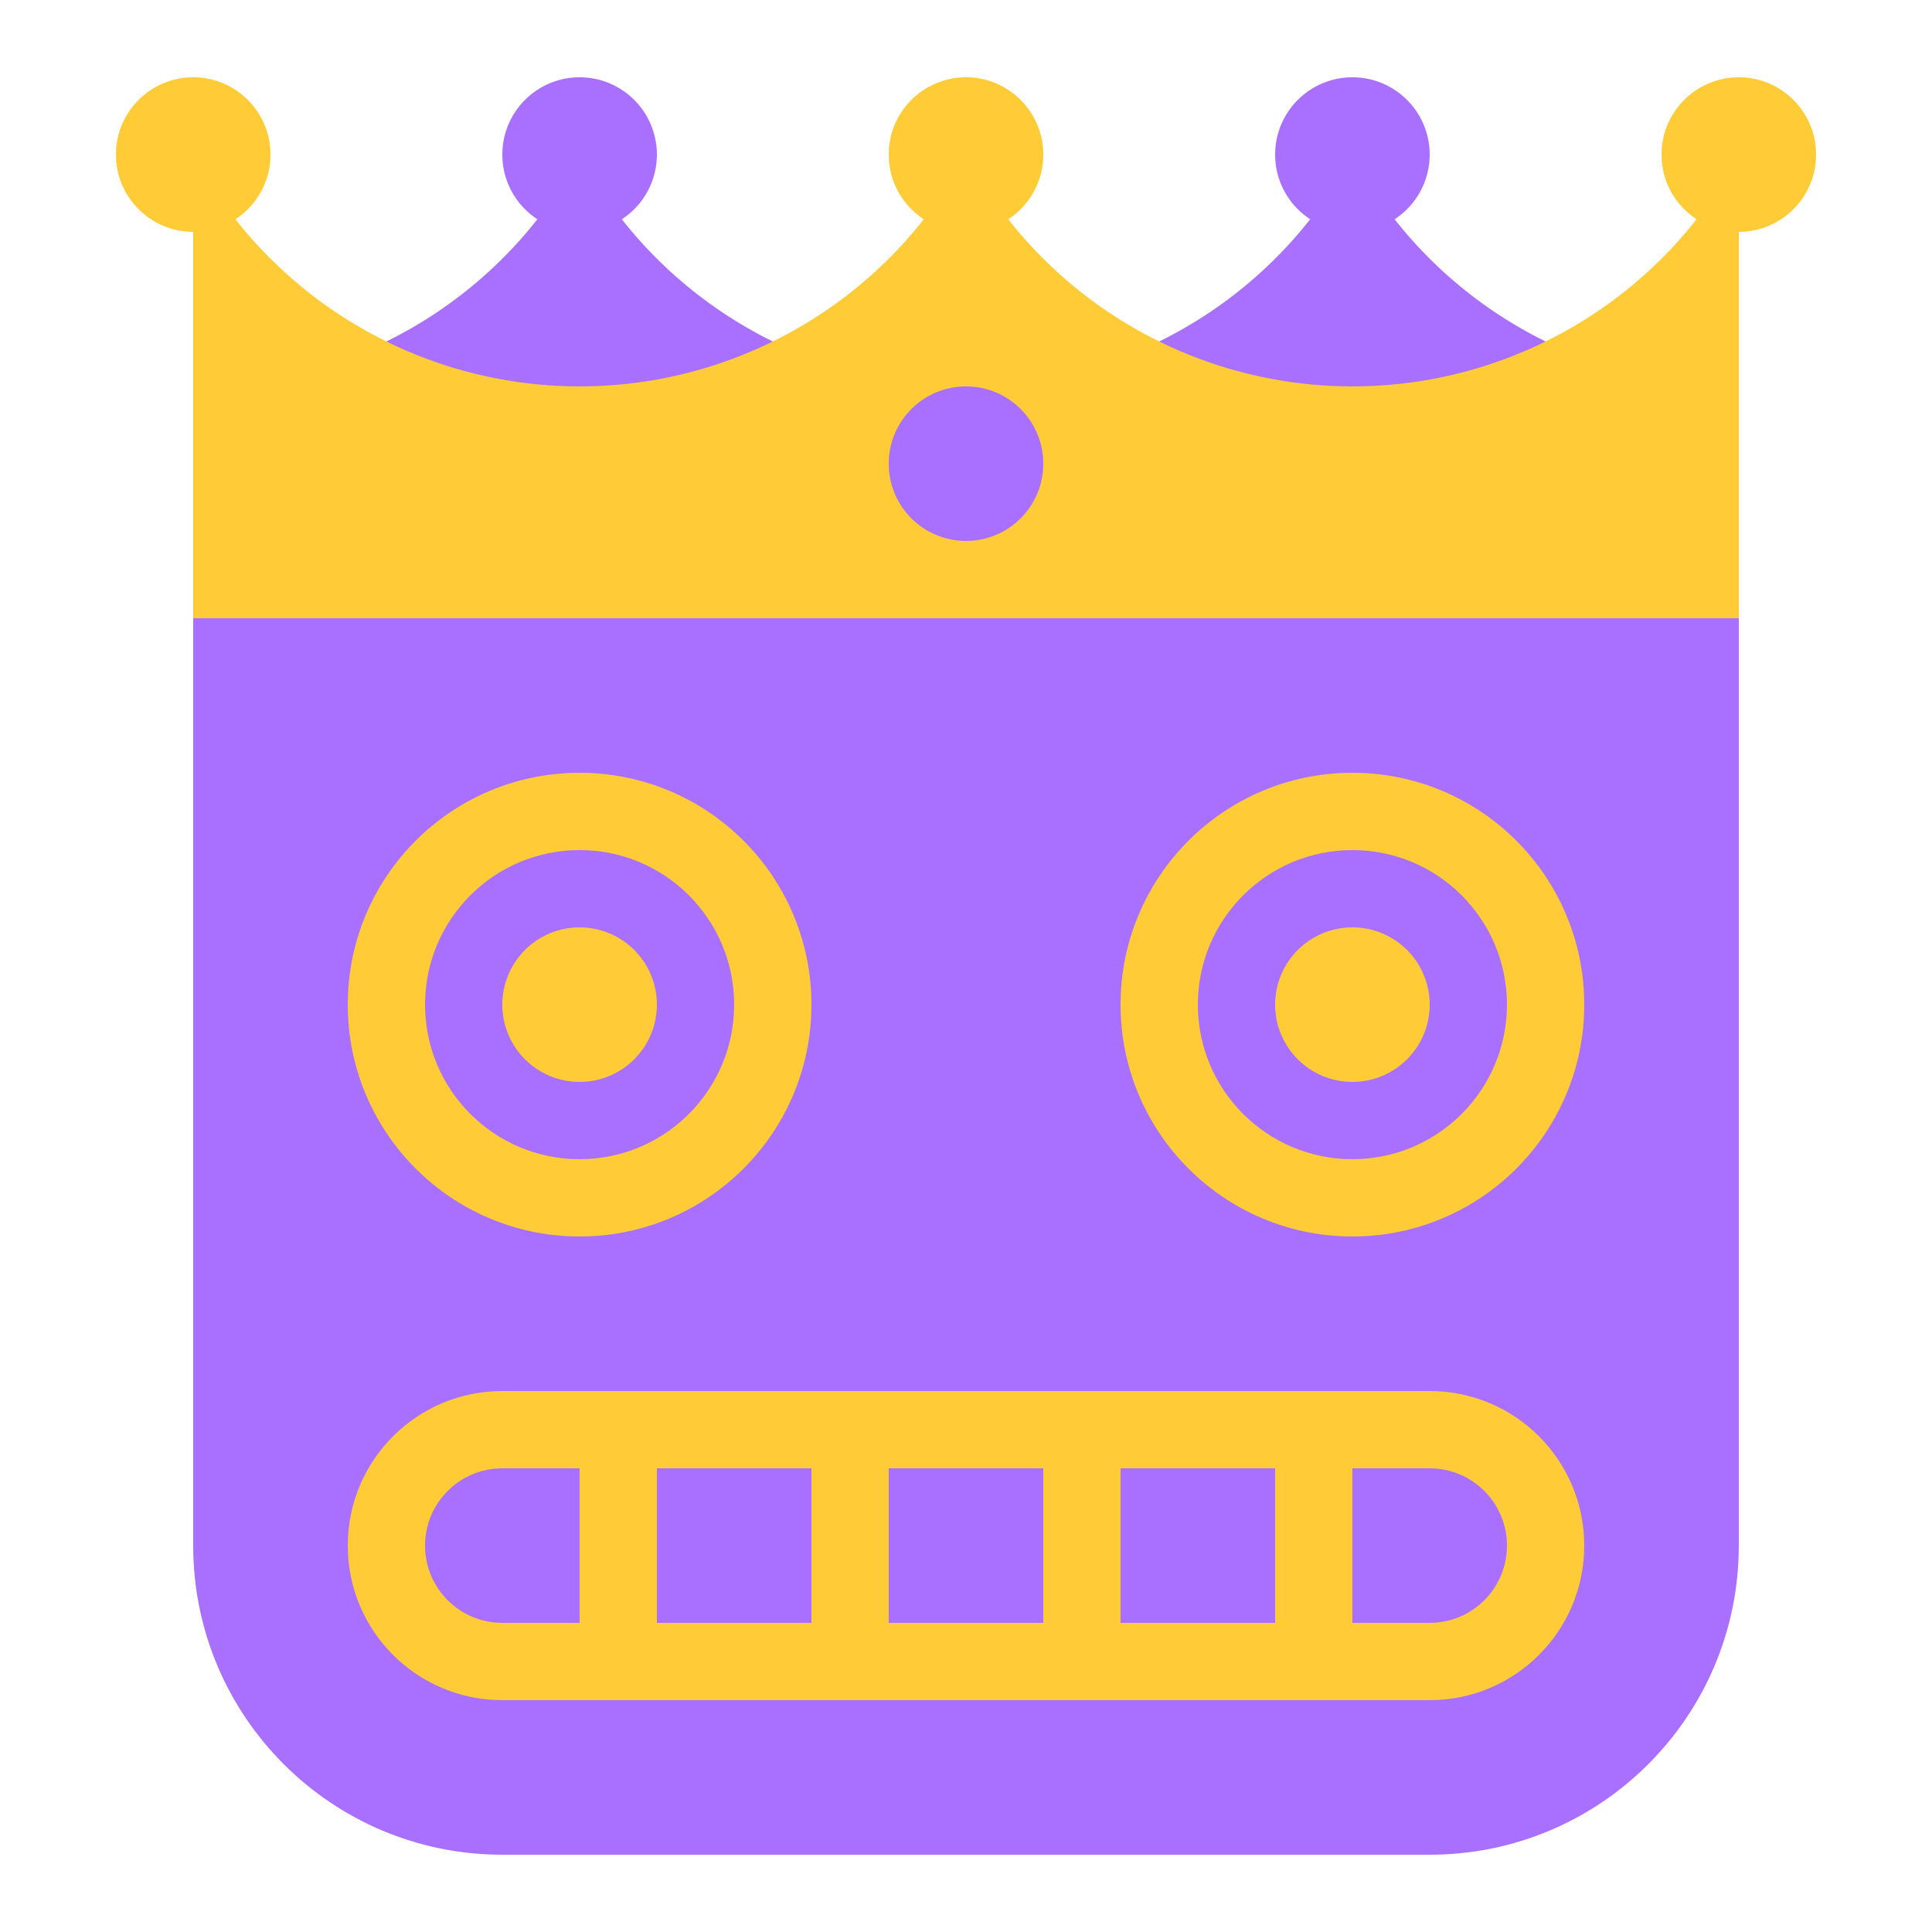
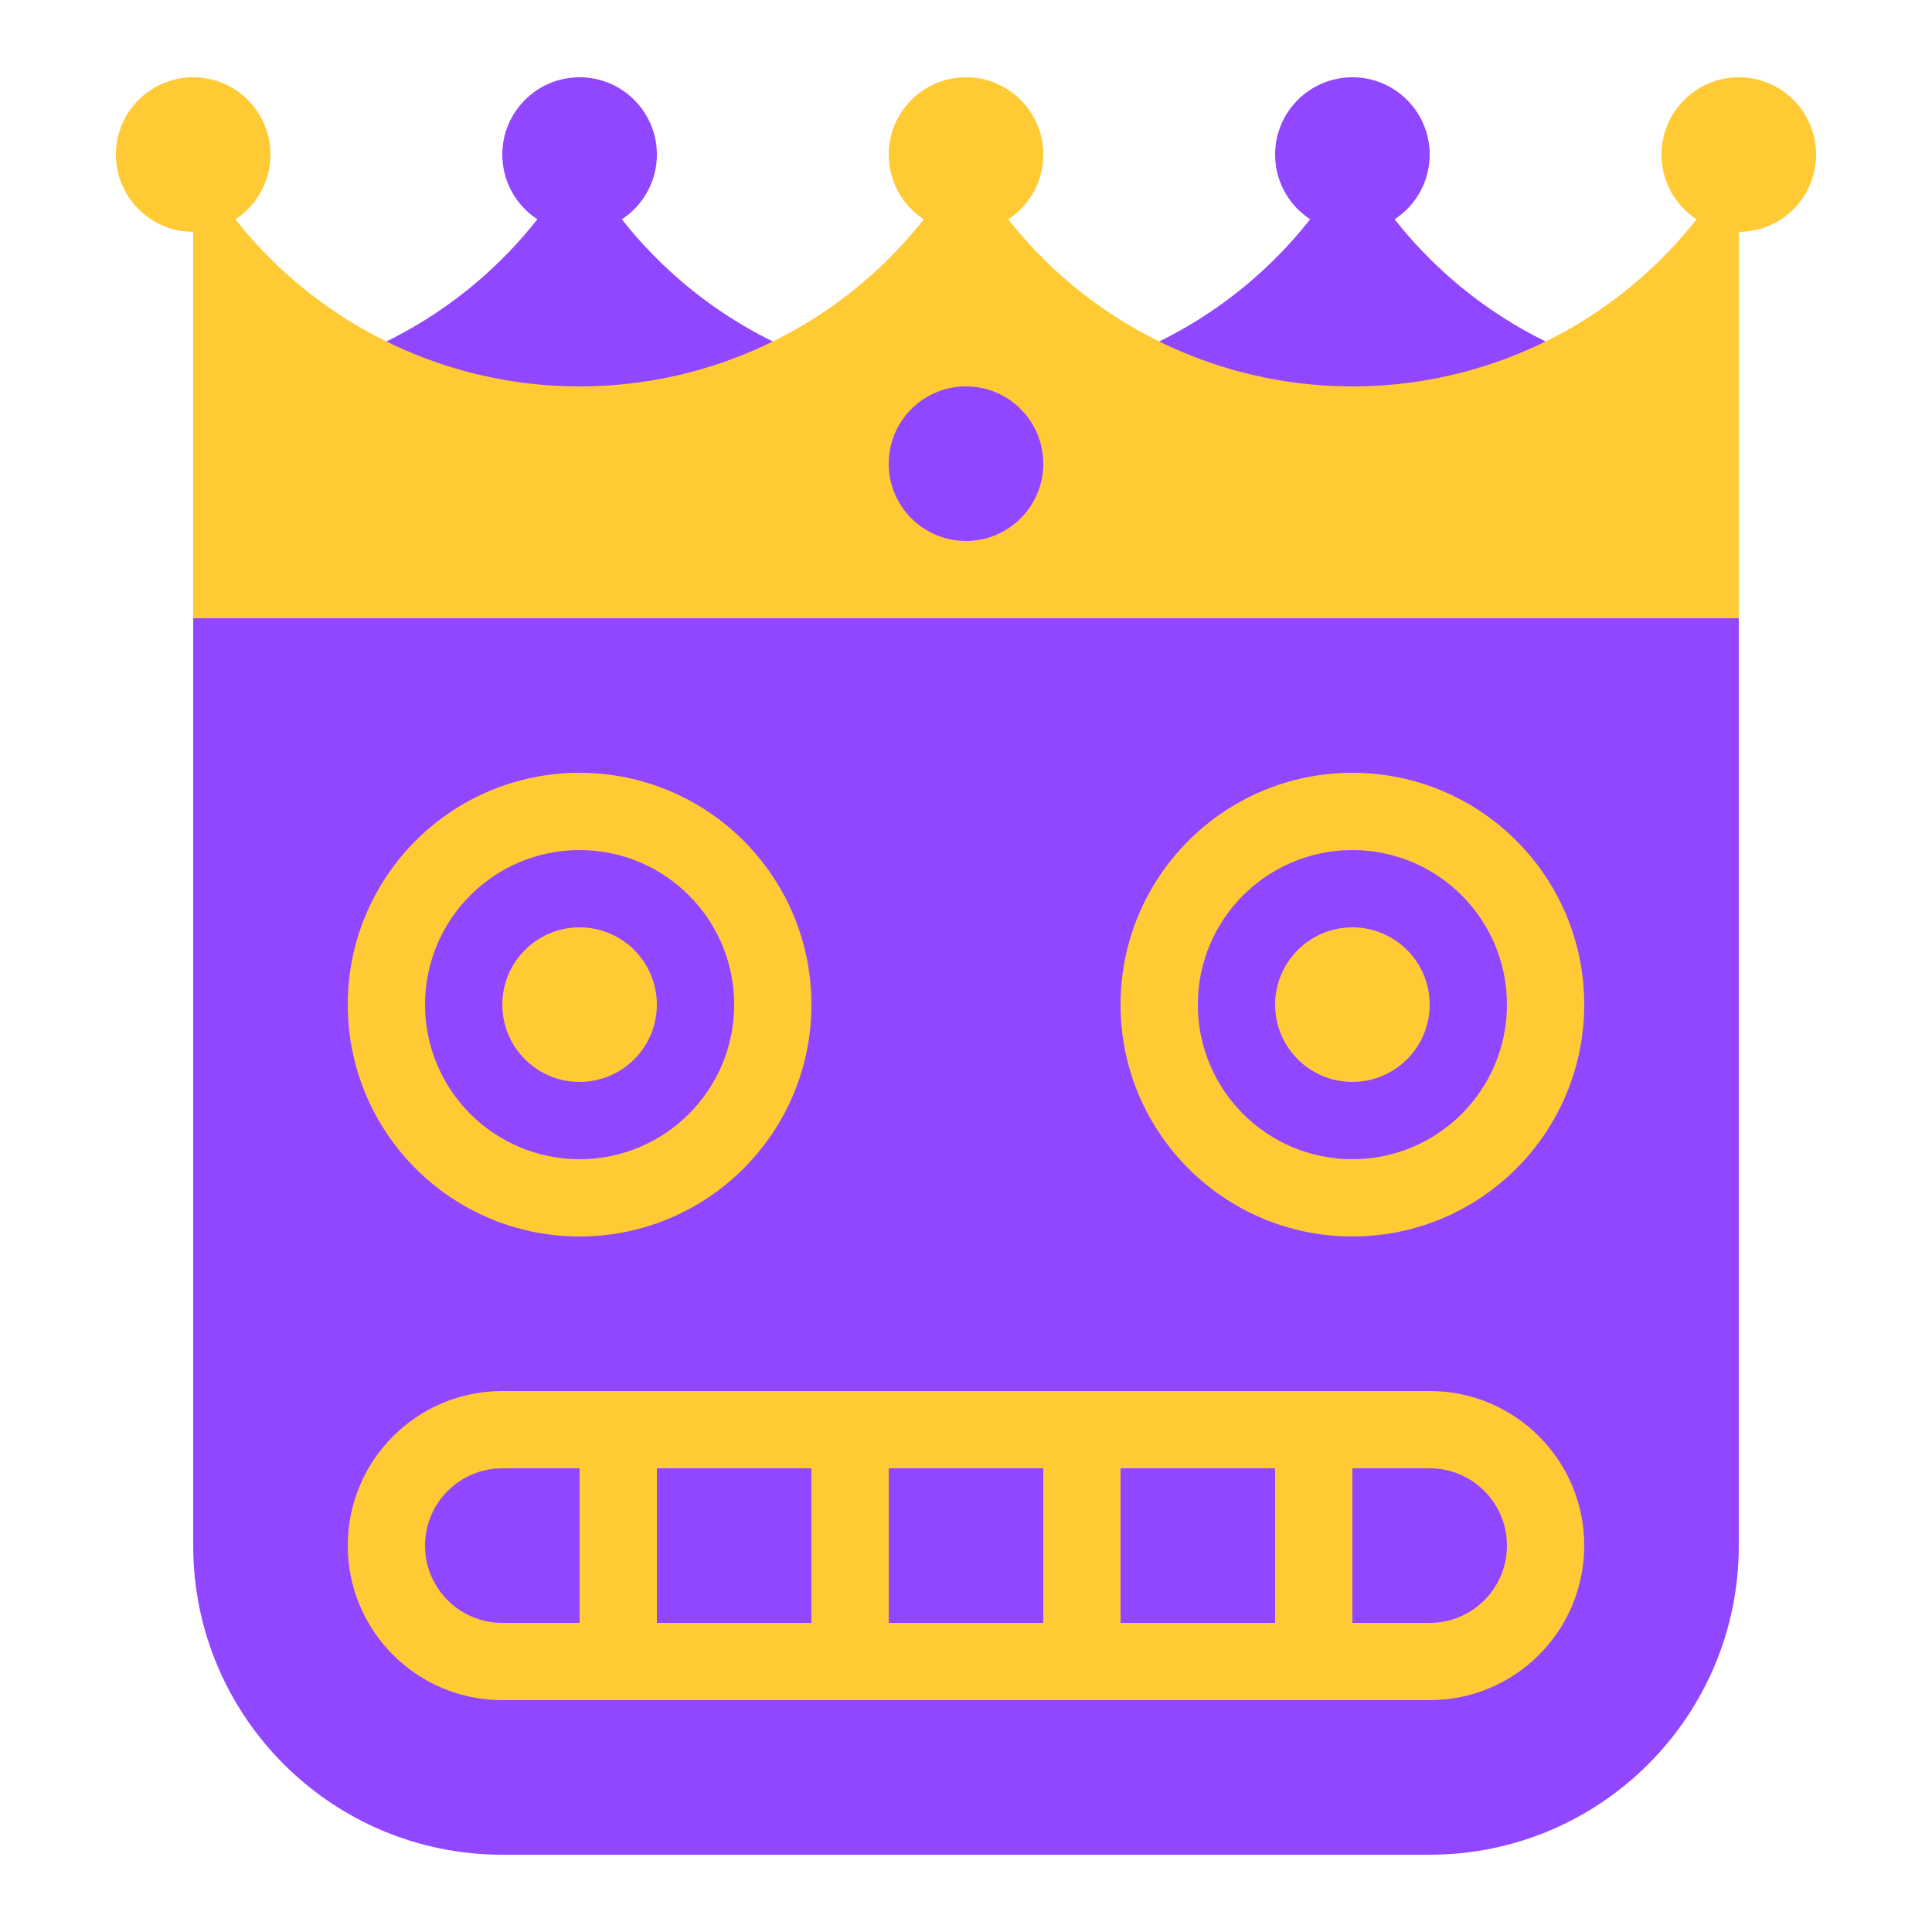
<svg xmlns="http://www.w3.org/2000/svg" width="250" height="250" version="1.1">
  <rect x="0" y="0" width="250" height="250" fill="transparent" />
  <use href="#logo" x="25" y="20" transform-origin="125 125">
    <animateTransform id="lrot" attributeName="transform" attributeType="XML" type="rotate" values="0;-1;-2;4;0" dur="500ms" begin="60500ms;lrot.end+60500ms" />
  </use>
  <style>
-         .bg { fill: rgb(169, 112, 255); } /* #A970FF */
-         .fg { fill: rgb(255, 203, 55); }  /* #FFCB37 */
+         .bg { fill: rgb(145, 70, 255); } /* #9146FF */
+         .fg { fill: rgb(255, 202, 52); }  /* #FFCA34 */
    </style>
  <defs>
    <g id="logo">
      <use href="#face" x="0" y="40" />
      <use href="#crown" x="0" y="0" />
    </g>
    <g id="crown" transform-origin="100 100">
      <animateTransform id="crot" attributeName="transform" attributeType="XML" type="rotate" values="0;-1;-2;-4;0" dur="1s" begin="60s;crot.end+60s" />
      <animate id="cpos" attributeName="cy" values="0;10;20;40;0" dur="1000ms" begin="1s;cpos.end+1s" />
      <path d="             M 0 30             A 56.667 56.667,0,0 0,50 0             A 56.667 56.667,0,0 0,150 0             A 56.667 56.667,0,0 0,200 30             L 200 40             L 0 40             Z" class="bg" />
      <use href="#tip" x="50" class="bg" />
      <use href="#tip" x="150" class="bg" />
      <path d="             M 0 0             A 56.667 56.667,0,0 0,100 0             A 56.667 56.667,0,0 0,200 0             L 200 60             L 0 60             Z" class="fg" />
      <use href="#tip" x="0" class="fg" />
      <use href="#tip" x="100" class="fg" />
      <use href="#tip" x="200" class="fg" />
      <circle cx="100" cy="40" r="10" class="bg">
        <animate id="j" attributeName="fill-opacity" values="1;0;1;0;1;0;1;0;1;0;1" dur="1s" begin="42s;j.end+42s" />
      </circle>
    </g>
    <circle id="tip" r="10" />
    <g id="face">
      <path d="             M 0 20             A 20 20,0,0 1,20 0             L 180 0             A 20 20,0,0 1,200 20              L 200 140             A 40 40,0,0 1,160 180             L 40 180             A 40 40,0,0 1,0 140             Z" class="bg" />
      <use href="#eye" x="50" y="70" />
      <use href="#eye" x="150" y="70" />
      <use href="#mouth" x="20" y="120" />
    </g>
    <g id="eye">
      <circle cx="0" cy="0" r="30" class="fg" />
      <circle cx="0" cy="0" r="20" class="bg" />
      <circle cx="0" cy="0" r="10" class="fg">
        <animate id="op" attributeName="fill-opacity" values="1;0;0;1" dur="100ms" begin="24s;op.end+24s" />
        <animate id="pos" attributeName="cy" values="0;5;5;5;5;5;5;0" dur="750ms" begin="30s;pos.end+30s" />
      </circle>
    </g>
    <g id="mouth">
      <path d="M20 0 L140 0 A20 20,0,0 1,140 40 L20 40 A20 20,0,0 1,20 0 Z" class="fg" />
      <path d="M20 10 L30 10 L30 30 L20 30 A10 10,0,0 1,20 10 Z" class="bg">
        <animate id="t1" attributeName="fill-opacity" values="1;0;0;0;1" dur="100ms" begin="36s;t1.end+36s" />
      </path>
      <use href="#tooth" x="40" y="10">
        <animate id="t2" attributeName="fill-opacity" values="1;0;0;0;1" dur="100ms" begin="36050ms;t2.end+36s" />
      </use>
      <use href="#tooth" x="70" y="10">
        <animate id="t3" attributeName="fill-opacity" values="1;0;0;0;1" dur="100ms" begin="36100ms;t3.end+36s" />
      </use>
      <use href="#tooth" x="100" y="10">
        <animate id="t4" attributeName="fill-opacity" values="1;0;0;0;1" dur="100ms" begin="36150ms;t4.end+36s" />
      </use>
      <path d="M130 10 L140 10 A10 10,0,0 1,140 30 L130 30 Z" class="bg">
        <animate id="t5" attributeName="fill-opacity" values="1;0;0;0;1" dur="100ms" begin="36200ms;t5.end+36s" />
      </path>
    </g>
    <rect id="tooth" x="0" y="0" width="20" height="20" class="bg" />
  </defs>
</svg>
